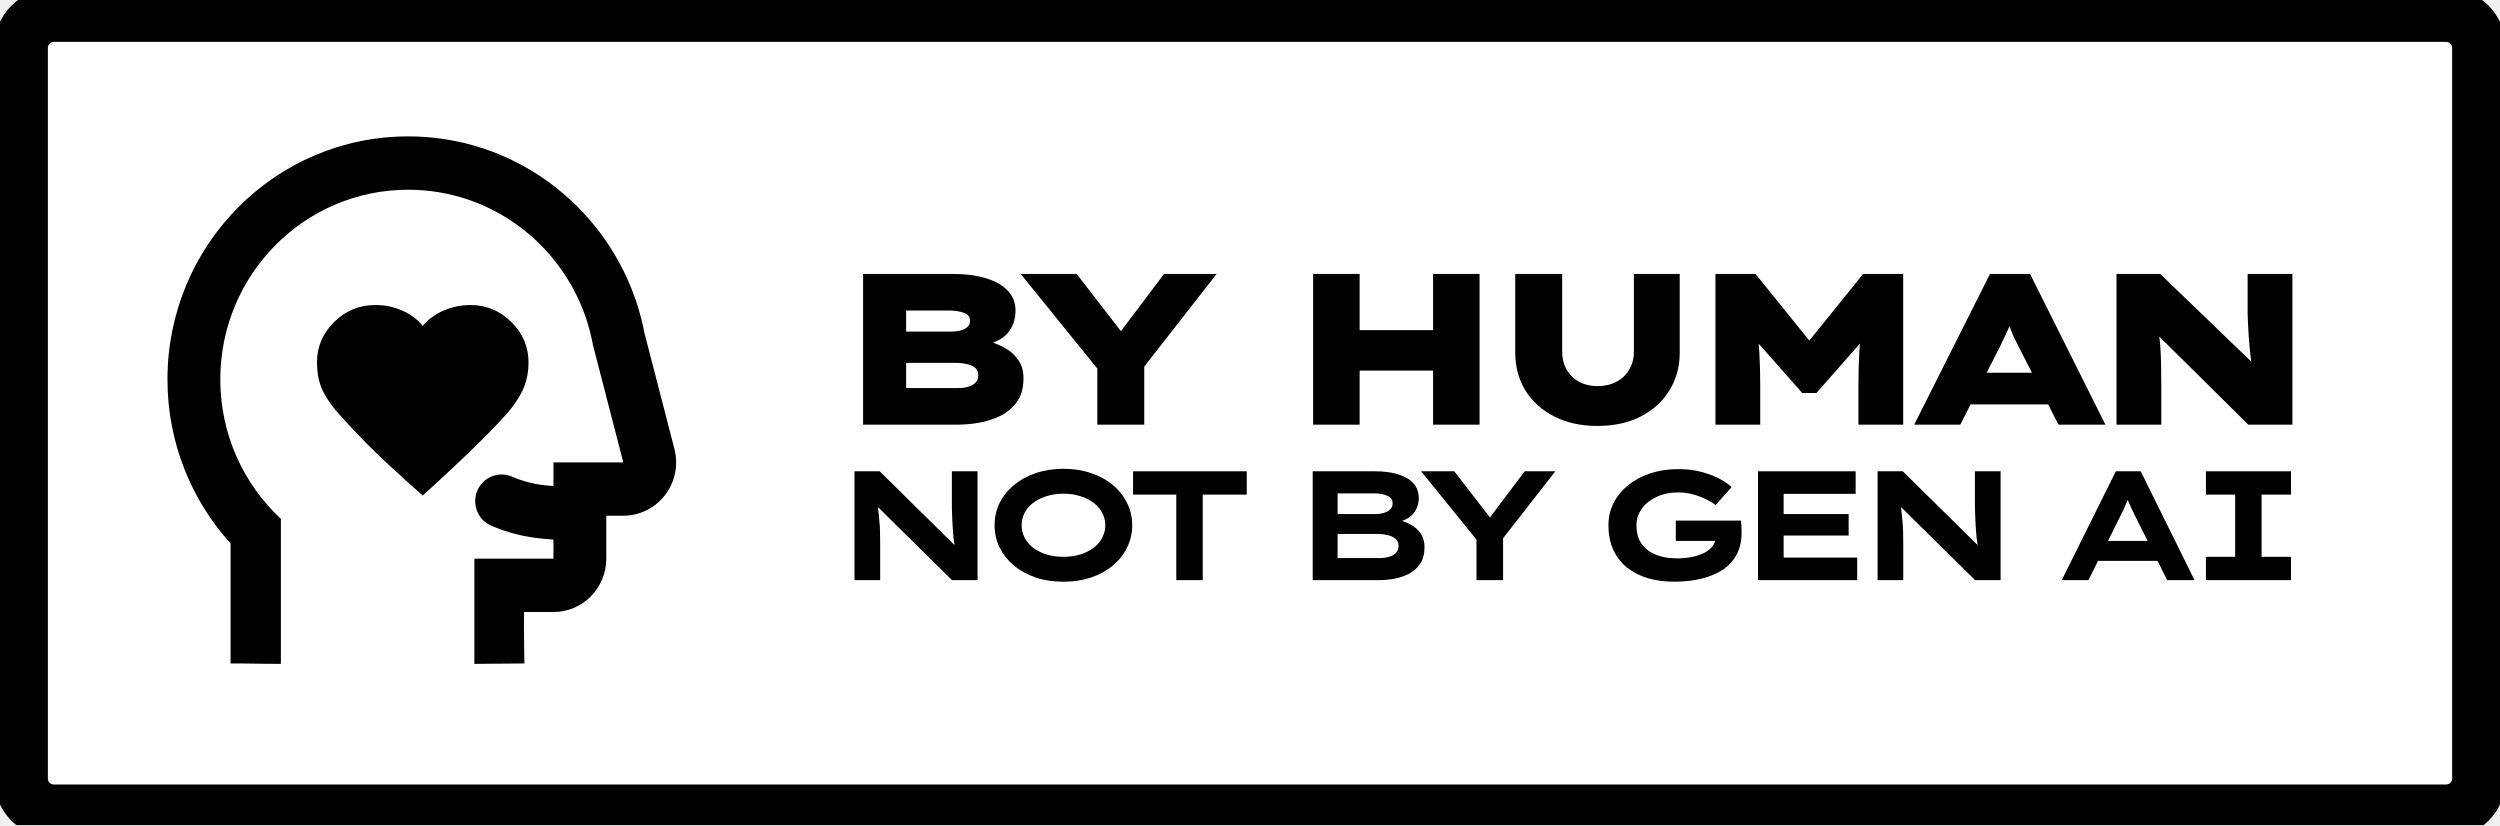
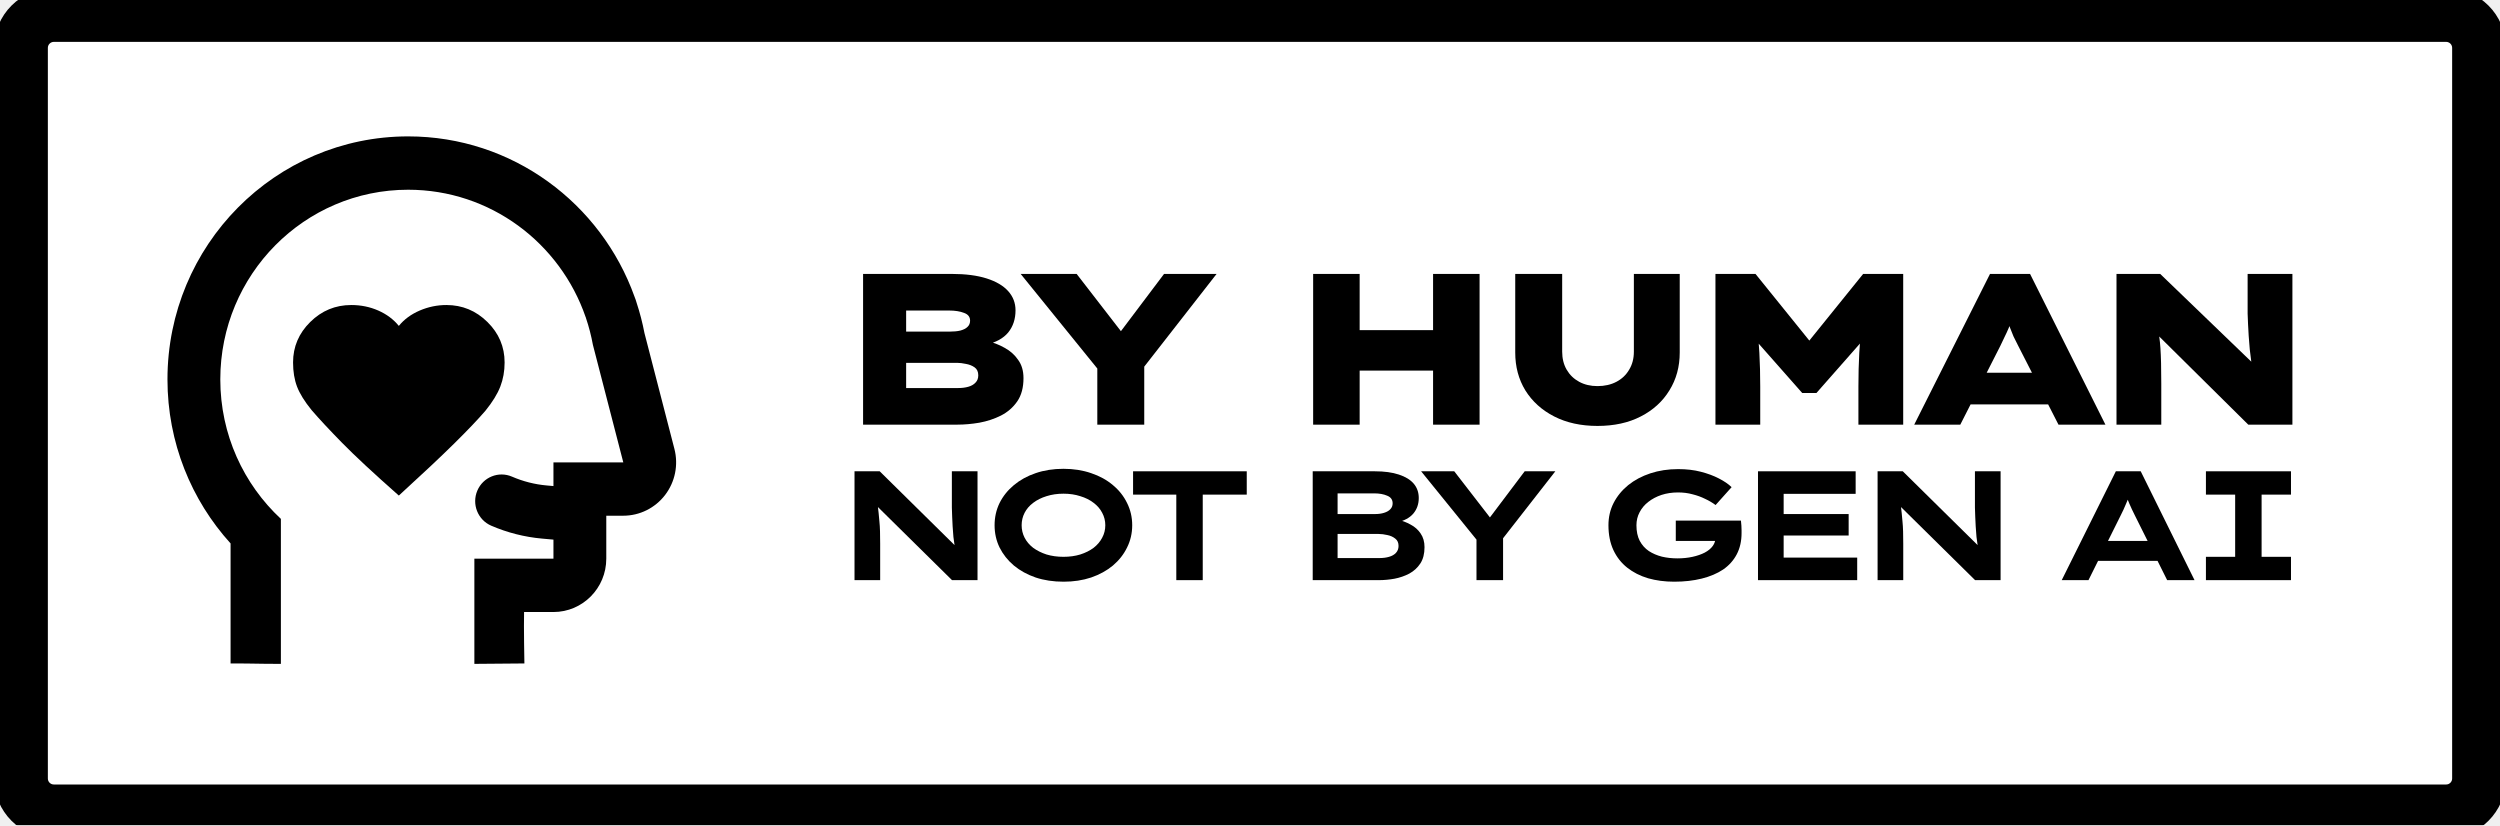
<svg xmlns="http://www.w3.org/2000/svg" width="418" height="138" viewBox="0 0 418 138" fill="none">
  <g clip-path="url(#clip0_32_94)">
    <mask id="path-1-outside-1_32_94" maskUnits="userSpaceOnUse" x="-1" y="-1.999" width="420" height="143" fill="black">
      <rect fill="white" x="-1" y="-1.999" width="420" height="143" />
-       <path d="M410 130.17C410 130.722 409.552 131.17 409 131.17H9C8.448 131.17 8 130.722 8 130.17V8.001C8 7.449 8.448 7.001 9 7.001H409C409.552 7.001 410 7.449 410 8.001V130.17Z" />
+       <path fill-rule="evenodd" clip-rule="evenodd" d="M410 130.17C410 130.722 409.552 131.17 409 131.17H9C8.448 131.17 8 130.722 8 130.17V8.001C8 7.449 8.448 7.001 9 7.001H409C409.552 7.001 410 7.449 410 8.001V130.17Z" />
    </mask>
-     <path d="M410 130.17C410 130.722 409.552 131.17 409 131.17H9C8.448 131.17 8 130.722 8 130.17V8.001C8 7.449 8.448 7.001 9 7.001H409C409.552 7.001 410 7.449 410 8.001V130.17Z" fill="white" style="fill:white;fill-opacity:1;" />
+     <path fill-rule="evenodd" clip-rule="evenodd" d="M410 130.17C410 130.722 409.552 131.17 409 131.17H9C8.448 131.17 8 130.722 8 130.17V8.001C8 7.449 8.448 7.001 9 7.001H409C409.552 7.001 410 7.449 410 8.001V130.17Z" fill="white" style="fill:white;fill-opacity:1;" />
    <path d="M409 131.17V122.17H9V131.17V140.17H409V131.17ZM8 130.17H17V8.001H8H-1V130.17H8ZM9 7.001V16.001H409V7.001V-1.999H9V7.001ZM410 8.001H401V130.17H410H419V8.001H410ZM409 7.001V16.001C404.582 16.001 401 12.419 401 8.001H410H419C419 2.478 414.523 -1.999 409 -1.999V7.001ZM8 8.001H17C17 12.419 13.418 16.001 9 16.001V7.001V-1.999C3.477 -1.999 -1 2.478 -1 8.001H8ZM9 131.17V122.17C13.418 122.17 17 125.752 17 130.17H8H-1C-1 135.693 3.477 140.17 9 140.17V131.17ZM409 131.17V140.17C414.523 140.17 419 135.693 419 130.17H410H401C401 125.752 404.582 122.17 409 122.17V131.17Z" fill="black" style="fill:black;fill-opacity:1;" mask="url(#path-1-outside-1_32_94)" />
-     <path d="M79.969 74.131C77.759 76.313 74.664 79.222 70.685 82.859C66.485 79.15 63.316 76.204 61.179 74.022C59.042 71.839 57.347 70.021 56.095 68.566C54.916 67.111 54.105 65.802 53.663 64.638C53.221 63.474 53 62.129 53 60.601C53 57.983 53.958 55.728 55.874 53.837C57.79 51.946 60.074 51 62.727 51C64.348 51 65.858 51.309 67.258 51.927C68.658 52.546 69.801 53.4 70.685 54.491C71.569 53.4 72.73 52.546 74.166 51.927C75.603 51.309 77.096 51 78.643 51C81.296 51 83.58 51.946 85.496 53.837C87.412 55.728 88.37 57.983 88.37 60.601C88.37 62.056 88.13 63.402 87.651 64.638C87.172 65.875 86.343 67.221 85.164 68.675C83.912 70.13 82.18 71.948 79.969 74.131Z" fill="black" style="fill:black;fill-opacity:1;" />
+     <path d="M75.969 74.131C73.759 76.313 70.664 79.222 66.685 82.859C62.485 79.15 59.316 76.204 57.179 74.022C55.042 71.839 53.347 70.021 52.095 68.566C50.916 67.111 50.105 65.802 49.663 64.638C49.221 63.474 49 62.129 49 60.601C49 57.983 49.958 55.728 51.874 53.837C53.79 51.946 56.074 51 58.727 51C60.348 51 61.858 51.309 63.258 51.927C64.658 52.546 65.801 53.4 66.685 54.491C67.569 53.4 68.73 52.546 70.166 51.927C71.603 51.309 73.096 51 74.643 51C77.296 51 79.58 51.946 81.496 53.837C83.412 55.728 84.37 57.983 84.37 60.601C84.37 62.056 84.13 63.402 83.651 64.638C83.172 65.875 82.343 67.221 81.164 68.675C79.912 70.13 78.18 71.948 75.969 74.131Z" fill="black" style="fill:black;fill-opacity:1;" />
    <path d="M68.244 22.804C85.678 22.804 100.5 33.992 106.097 49.618C106.228 49.938 106.341 50.268 106.436 50.606C106.979 52.256 107.42 53.95 107.752 55.681L112.762 75.055C113.453 77.728 112.878 80.574 111.205 82.761C109.532 84.947 106.95 86.227 104.214 86.227H101.371V93.411C101.371 98.337 97.416 102.33 92.537 102.33H87.626C87.56 104.762 87.679 110.887 87.68 110.929C87.642 110.929 81.981 110.991 79.314 110.999V93.411H92.537V90.224L90.638 90.054C87.706 89.793 84.833 89.063 82.128 87.893C79.886 86.922 78.847 84.301 79.808 82.037C80.769 79.773 83.365 78.724 85.607 79.694C87.454 80.493 89.413 80.992 91.414 81.17L92.537 81.269V77.308H104.214L99.133 57.659C98.853 56.125 98.465 54.63 97.976 53.182L97.936 53.029L97.929 53.046C93.668 40.634 81.987 31.723 68.244 31.723C50.897 31.723 36.834 45.921 36.834 63.435C36.834 72.658 40.737 80.96 46.964 86.755V111C42.535 110.996 42.925 110.929 38.552 110.929V90.86C32.007 83.64 28 74.005 28 63.435C28 40.995 46.018 22.804 68.244 22.804Z" fill="black" style="fill:black;fill-opacity:1;" />
    <path d="M144.307 71V45.8H159.139C161.443 45.8 163.387 46.052 164.971 46.556C166.555 47.06 167.755 47.768 168.571 48.68C169.387 49.592 169.795 50.66 169.795 51.884C169.795 53.348 169.387 54.584 168.571 55.592C167.755 56.576 166.507 57.26 164.827 57.644L164.971 56.996C166.027 57.236 167.023 57.62 167.959 58.148C168.895 58.652 169.651 59.324 170.227 60.164C170.827 60.98 171.127 62 171.127 63.224C171.127 64.808 170.779 66.104 170.083 67.112C169.387 68.12 168.475 68.912 167.347 69.488C166.243 70.04 165.043 70.436 163.747 70.676C162.475 70.892 161.251 71 160.075 71H144.307ZM151.507 64.88H160.219C160.843 64.88 161.407 64.808 161.911 64.664C162.415 64.52 162.811 64.292 163.099 63.98C163.411 63.668 163.567 63.26 163.567 62.756C163.567 62.156 163.363 61.712 162.955 61.424C162.547 61.136 162.067 60.944 161.515 60.848C160.963 60.728 160.471 60.668 160.039 60.668H151.507V64.88ZM151.507 55.448H158.743C159.463 55.448 160.075 55.388 160.579 55.268C161.107 55.124 161.503 54.92 161.767 54.656C162.055 54.392 162.199 54.044 162.199 53.612C162.199 52.988 161.863 52.556 161.191 52.316C160.519 52.052 159.679 51.92 158.671 51.92H151.507V55.448Z" fill="black" style="fill:black;fill-opacity:1;" />
    <path d="M183.47 71V59.732L184.19 62.504L170.654 45.8H180.014L189.842 58.508H185.054L194.63 45.8H203.414L191.138 61.532L191.318 59.444V71H183.47Z" fill="black" style="fill:black;fill-opacity:1;" />
    <path d="M239.61 71V45.8H247.386V71H239.61ZM219.558 71V45.8H227.334V71H219.558ZM222.474 61.964L222.546 55.196H244.002V61.964H222.474Z" fill="black" style="fill:black;fill-opacity:1;" />
    <path d="M267.099 71.216C264.339 71.216 261.927 70.688 259.863 69.632C257.799 68.576 256.191 67.124 255.039 65.276C253.911 63.428 253.347 61.316 253.347 58.94V45.8H261.195V58.796C261.195 59.948 261.447 60.956 261.951 61.82C262.455 62.684 263.151 63.356 264.039 63.836C264.927 64.316 265.947 64.556 267.099 64.556C268.299 64.556 269.355 64.316 270.267 63.836C271.179 63.356 271.887 62.684 272.391 61.82C272.919 60.956 273.183 59.948 273.183 58.796V45.8H280.851V58.94C280.851 61.316 280.275 63.428 279.123 65.276C277.995 67.124 276.399 68.576 274.335 69.632C272.295 70.688 269.883 71.216 267.099 71.216Z" fill="black" style="fill:black;fill-opacity:1;" />
    <path d="M286.823 71V45.8H293.519L305.003 60.02H300.035L311.519 45.8H318.215V71H310.727V64.628C310.727 62.636 310.775 60.764 310.871 59.012C310.967 57.26 311.159 55.472 311.447 53.648L312.203 56.06L303.707 65.708H301.331L292.691 55.916L293.591 53.648C293.879 55.472 294.071 57.26 294.167 59.012C294.263 60.764 294.311 62.636 294.311 64.628V71H286.823Z" fill="black" style="fill:black;fill-opacity:1;" />
    <path d="M320.058 71L332.73 45.8H339.426L352.026 71H344.178L337.446 57.824C337.158 57.248 336.894 56.72 336.654 56.24C336.438 55.736 336.246 55.256 336.078 54.8C335.91 54.344 335.754 53.912 335.61 53.504C335.466 53.072 335.334 52.652 335.214 52.244H336.762C336.642 52.676 336.498 53.12 336.33 53.576C336.186 54.008 336.018 54.452 335.826 54.908C335.634 55.364 335.418 55.832 335.178 56.312C334.962 56.792 334.722 57.296 334.458 57.824L327.762 71H320.058ZM326.142 67.616L328.518 62.324H343.71L344.718 67.616H326.142Z" fill="black" style="fill:black;fill-opacity:1;" />
    <path d="M353.878 71V45.8H361.186L377.818 61.82L376.522 61.316C376.378 60.236 376.258 59.276 376.162 58.436C376.09 57.596 376.03 56.84 375.982 56.168C375.934 55.472 375.898 54.824 375.874 54.224C375.85 53.624 375.826 53.024 375.802 52.424C375.802 51.824 375.802 51.176 375.802 50.48V45.8H383.29V71H375.91L358.09 53.36L360.646 54.224C360.718 54.512 360.79 54.836 360.862 55.196C360.934 55.532 360.994 55.94 361.042 56.42C361.114 56.9 361.174 57.488 361.222 58.184C361.27 58.88 361.306 59.72 361.33 60.704C361.354 61.664 361.366 62.804 361.366 64.124V71H353.878Z" fill="black" style="fill:black;fill-opacity:1;" />
    <path d="M142.875 97V78.8H147.087L160.269 91.8L159.671 91.67C159.567 91.011 159.48 90.379 159.411 89.772C159.359 89.165 159.316 88.585 159.281 88.03C159.246 87.475 159.22 86.938 159.203 86.418C159.186 85.898 159.168 85.378 159.151 84.858C159.151 84.338 159.151 83.818 159.151 83.298V78.8H163.441V97H159.177L145.579 83.584L146.645 83.766C146.697 84.026 146.74 84.321 146.775 84.65C146.827 84.979 146.87 85.352 146.905 85.768C146.957 86.184 147 86.652 147.035 87.172C147.087 87.675 147.122 88.238 147.139 88.862C147.156 89.486 147.165 90.171 147.165 90.916V97H142.875Z" fill="black" style="fill:black;fill-opacity:1;" />
    <path d="M177.839 97.26C176.123 97.26 174.563 97.026 173.159 96.558C171.755 96.073 170.542 95.405 169.519 94.556C168.496 93.689 167.699 92.684 167.127 91.54C166.572 90.396 166.295 89.157 166.295 87.822C166.295 86.487 166.572 85.248 167.127 84.104C167.699 82.96 168.496 81.963 169.519 81.114C170.559 80.247 171.772 79.58 173.159 79.112C174.563 78.627 176.114 78.384 177.813 78.384C179.494 78.384 181.037 78.627 182.441 79.112C183.845 79.58 185.058 80.247 186.081 81.114C187.104 81.963 187.892 82.96 188.447 84.104C189.019 85.248 189.305 86.487 189.305 87.822C189.305 89.157 189.019 90.396 188.447 91.54C187.892 92.684 187.104 93.689 186.081 94.556C185.058 95.405 183.845 96.073 182.441 96.558C181.037 97.026 179.503 97.26 177.839 97.26ZM177.813 93.1C178.836 93.1 179.772 92.97 180.621 92.71C181.488 92.433 182.233 92.06 182.857 91.592C183.481 91.107 183.958 90.543 184.287 89.902C184.634 89.261 184.807 88.567 184.807 87.822C184.807 87.077 184.634 86.383 184.287 85.742C183.958 85.101 183.481 84.546 182.857 84.078C182.233 83.593 181.488 83.22 180.621 82.96C179.772 82.683 178.836 82.544 177.813 82.544C176.79 82.544 175.846 82.683 174.979 82.96C174.13 83.22 173.384 83.593 172.743 84.078C172.119 84.546 171.642 85.101 171.313 85.742C170.984 86.383 170.819 87.077 170.819 87.822C170.819 88.567 170.984 89.261 171.313 89.902C171.642 90.543 172.119 91.107 172.743 91.592C173.384 92.06 174.13 92.433 174.979 92.71C175.846 92.97 176.79 93.1 177.813 93.1Z" fill="black" style="fill:black;fill-opacity:1;" />
    <path d="M196.678 97V82.7H189.45V78.8H208.456V82.7H201.098V97H196.678Z" fill="black" style="fill:black;fill-opacity:1;" />
    <path d="M219.485 97V78.8H229.859C231.453 78.8 232.797 78.982 233.889 79.346C234.998 79.71 235.83 80.221 236.385 80.88C236.939 81.539 237.217 82.336 237.217 83.272C237.217 84.277 236.913 85.144 236.307 85.872C235.7 86.583 234.781 87.077 233.551 87.354L233.681 86.886C234.461 87.059 235.189 87.337 235.865 87.718C236.558 88.082 237.113 88.576 237.529 89.2C237.962 89.824 238.179 90.587 238.179 91.488C238.179 92.597 237.945 93.507 237.477 94.218C237.009 94.929 236.393 95.492 235.631 95.908C234.868 96.307 234.036 96.593 233.135 96.766C232.251 96.922 231.384 97 230.535 97H219.485ZM223.645 93.308H230.639C231.245 93.308 231.783 93.239 232.251 93.1C232.736 92.961 233.117 92.745 233.395 92.45C233.689 92.138 233.837 91.748 233.837 91.28C233.837 90.743 233.655 90.335 233.291 90.058C232.927 89.763 232.485 89.564 231.965 89.46C231.445 89.339 230.959 89.278 230.509 89.278H223.645V93.308ZM223.645 85.95H229.911C230.483 85.95 230.985 85.881 231.419 85.742C231.869 85.603 232.216 85.404 232.459 85.144C232.719 84.884 232.849 84.555 232.849 84.156C232.849 83.549 232.545 83.125 231.939 82.882C231.349 82.622 230.621 82.492 229.755 82.492H223.645V85.95Z" fill="black" style="fill:black;fill-opacity:1;" />
    <path d="M246.868 97V88.862L247.388 90.864L237.612 78.8H243.15L250.248 87.978H248.012L254.928 78.8H260.05L251.184 90.162L251.314 88.654V97H246.868Z" fill="black" style="fill:black;fill-opacity:1;" />
    <path d="M279.931 97.26C278.354 97.26 276.898 97.069 275.563 96.688C274.228 96.289 273.067 95.7 272.079 94.92C271.091 94.14 270.32 93.161 269.765 91.982C269.21 90.786 268.933 89.399 268.933 87.822C268.933 86.47 269.219 85.231 269.791 84.104C270.38 82.96 271.195 81.963 272.235 81.114C273.292 80.265 274.532 79.606 275.953 79.138C277.374 78.67 278.917 78.436 280.581 78.436C281.985 78.436 283.25 78.583 284.377 78.878C285.521 79.173 286.526 79.545 287.393 79.996C288.277 80.447 288.988 80.932 289.525 81.452L286.847 84.442C286.31 84.043 285.72 83.697 285.079 83.402C284.455 83.09 283.762 82.839 282.999 82.648C282.254 82.44 281.439 82.336 280.555 82.336C279.567 82.336 278.648 82.475 277.799 82.752C276.967 83.029 276.23 83.419 275.589 83.922C274.965 84.407 274.48 84.988 274.133 85.664C273.786 86.323 273.613 87.042 273.613 87.822C273.613 88.845 273.795 89.711 274.159 90.422C274.54 91.133 275.052 91.705 275.693 92.138C276.334 92.554 277.062 92.866 277.877 93.074C278.692 93.265 279.55 93.36 280.451 93.36C281.37 93.36 282.219 93.273 282.999 93.1C283.779 92.927 284.455 92.693 285.027 92.398C285.616 92.086 286.067 91.713 286.379 91.28C286.691 90.847 286.838 90.37 286.821 89.85V89.356L287.419 90.448H280.191V87.042H291.085C291.12 87.302 291.146 87.588 291.163 87.9C291.18 88.195 291.189 88.455 291.189 88.68C291.189 88.905 291.189 89.053 291.189 89.122C291.189 90.474 290.92 91.661 290.383 92.684C289.846 93.707 289.083 94.556 288.095 95.232C287.107 95.891 285.92 96.393 284.533 96.74C283.146 97.087 281.612 97.26 279.931 97.26Z" fill="black" style="fill:black;fill-opacity:1;" />
    <path d="M293.936 97V78.8H310.264V82.57H298.226V93.23H310.524V97H293.936ZM296.276 89.538V85.95H309.094V89.538H296.276Z" fill="black" style="fill:black;fill-opacity:1;" />
    <path d="M313.933 97V78.8H318.145L331.327 91.8L330.729 91.67C330.625 91.011 330.538 90.379 330.469 89.772C330.417 89.165 330.373 88.585 330.339 88.03C330.304 87.475 330.278 86.938 330.261 86.418C330.243 85.898 330.226 85.378 330.209 84.858C330.209 84.338 330.209 83.818 330.209 83.298V78.8H334.499V97H330.235L316.637 83.584L317.703 83.766C317.755 84.026 317.798 84.321 317.833 84.65C317.885 84.979 317.928 85.352 317.963 85.768C318.015 86.184 318.058 86.652 318.093 87.172C318.145 87.675 318.179 88.238 318.197 88.862C318.214 89.486 318.223 90.171 318.223 90.916V97H313.933Z" fill="black" style="fill:black;fill-opacity:1;" />
    <path d="M344.721 97L353.769 78.8H357.929L366.925 97H362.349L356.967 86.21C356.776 85.829 356.603 85.473 356.447 85.144C356.291 84.797 356.143 84.468 356.005 84.156C355.866 83.827 355.736 83.506 355.615 83.194C355.511 82.865 355.398 82.527 355.277 82.18L356.291 82.154C356.169 82.518 356.039 82.873 355.901 83.22C355.779 83.549 355.641 83.879 355.485 84.208C355.346 84.537 355.199 84.875 355.043 85.222C354.887 85.551 354.722 85.889 354.549 86.236L349.193 97H344.721ZM348.907 93.776L350.363 90.448H361.257L361.855 93.776H348.907Z" fill="black" style="fill:black;fill-opacity:1;" />
    <path d="M368.831 97V93.1H373.719V82.7H368.831V78.8H383.053V82.7H378.139V93.1H383.053V97H368.831Z" fill="black" style="fill:black;fill-opacity:1;" />
  </g>
  <defs>
    <clipPath id="clip0_32_94">
      <rect width="418" height="138" fill="white" style="fill:white;fill-opacity:1;" />
    </clipPath>
  </defs>
</svg>
